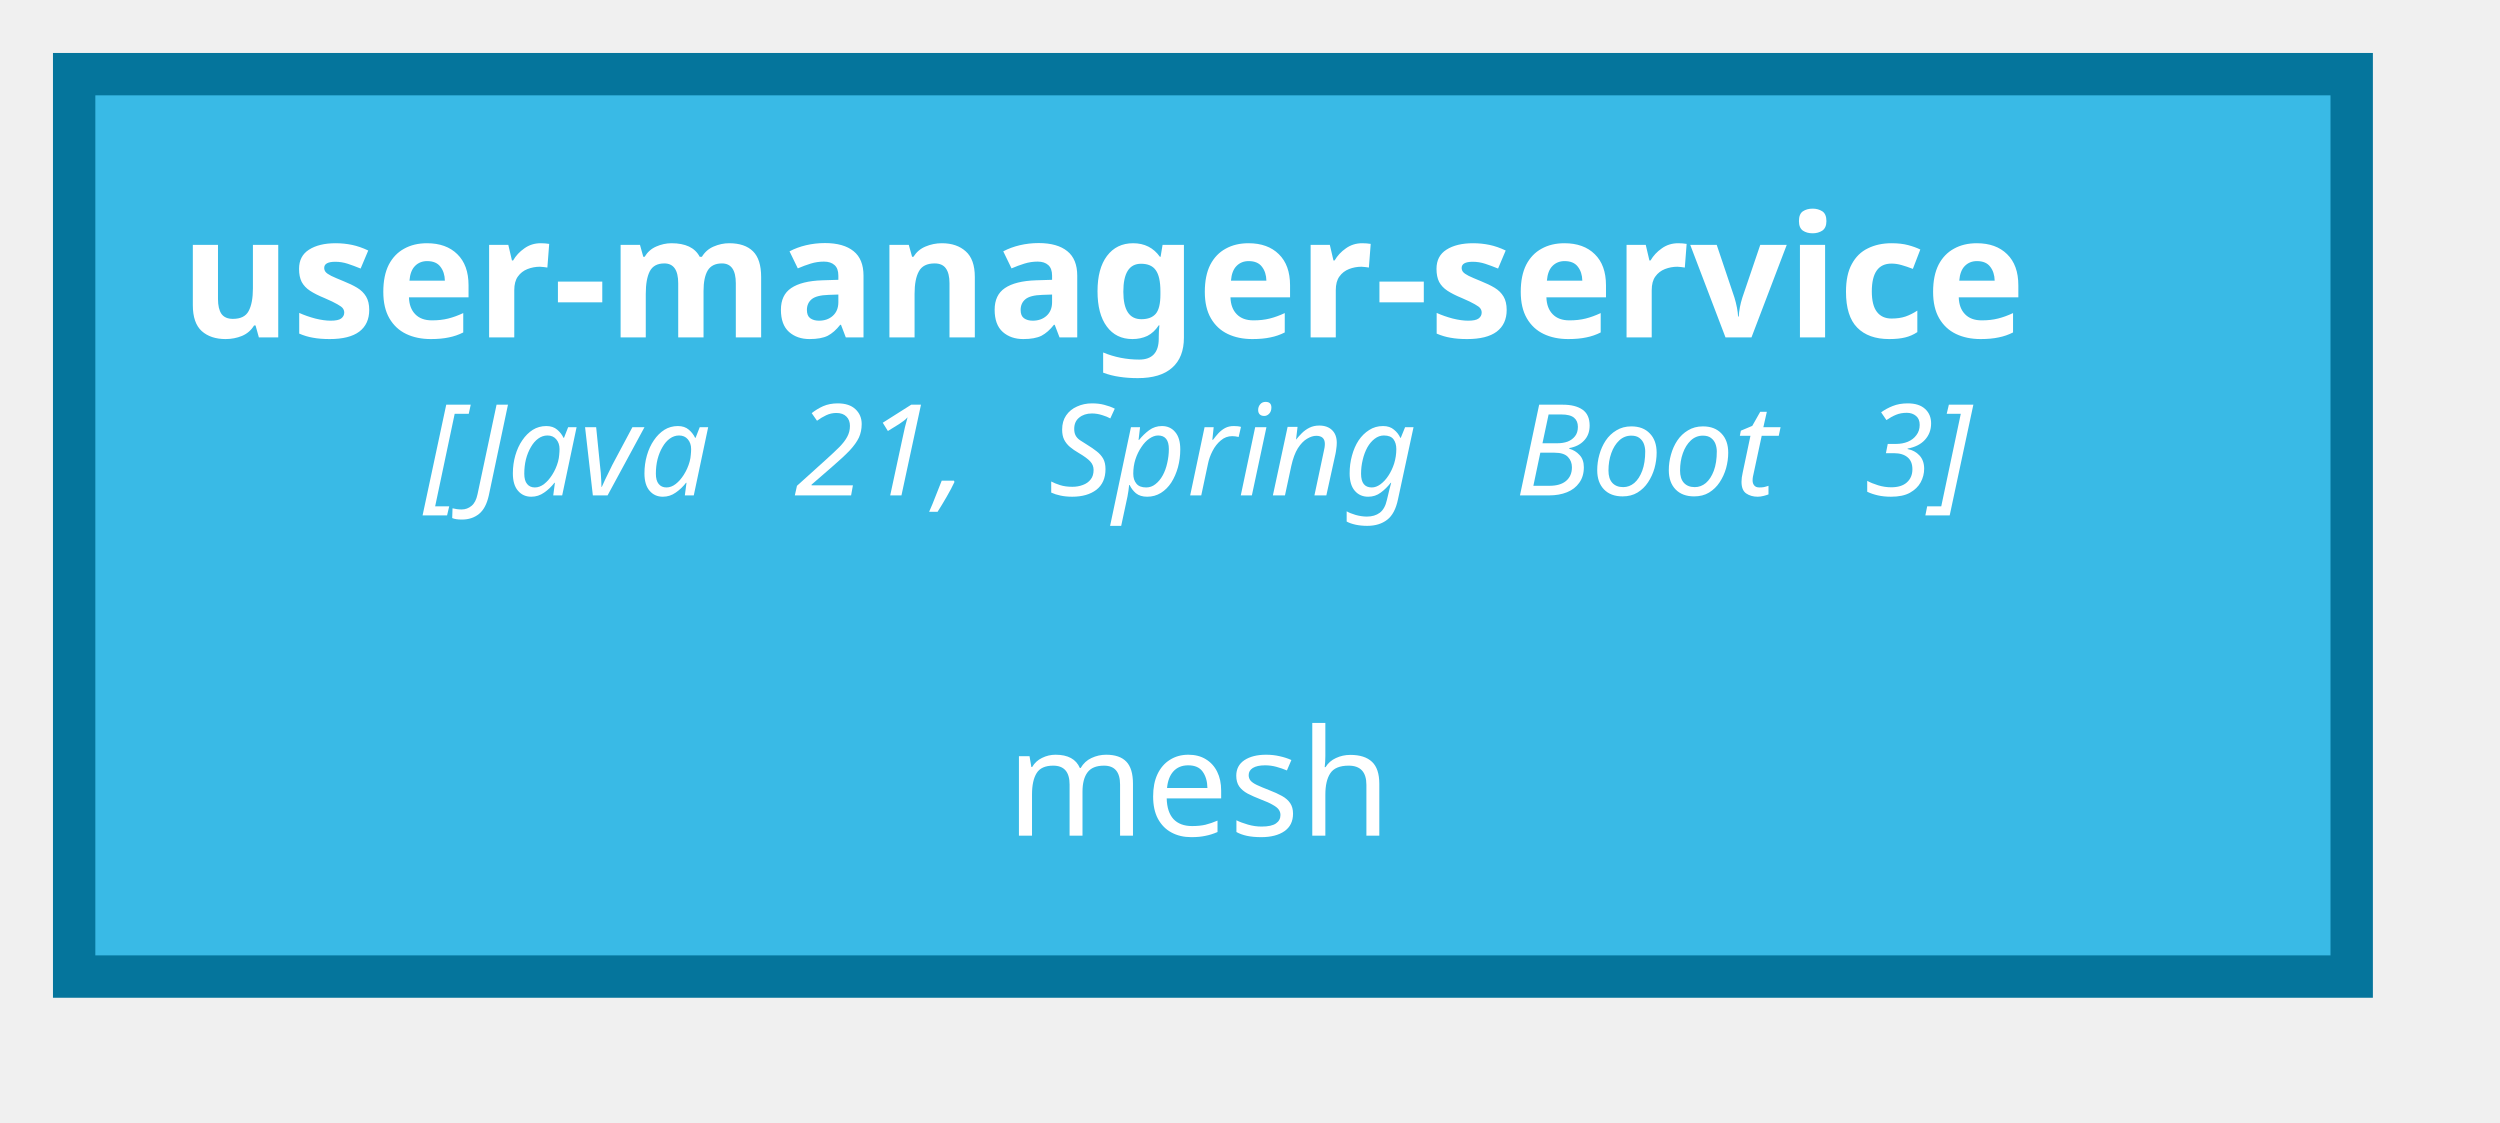
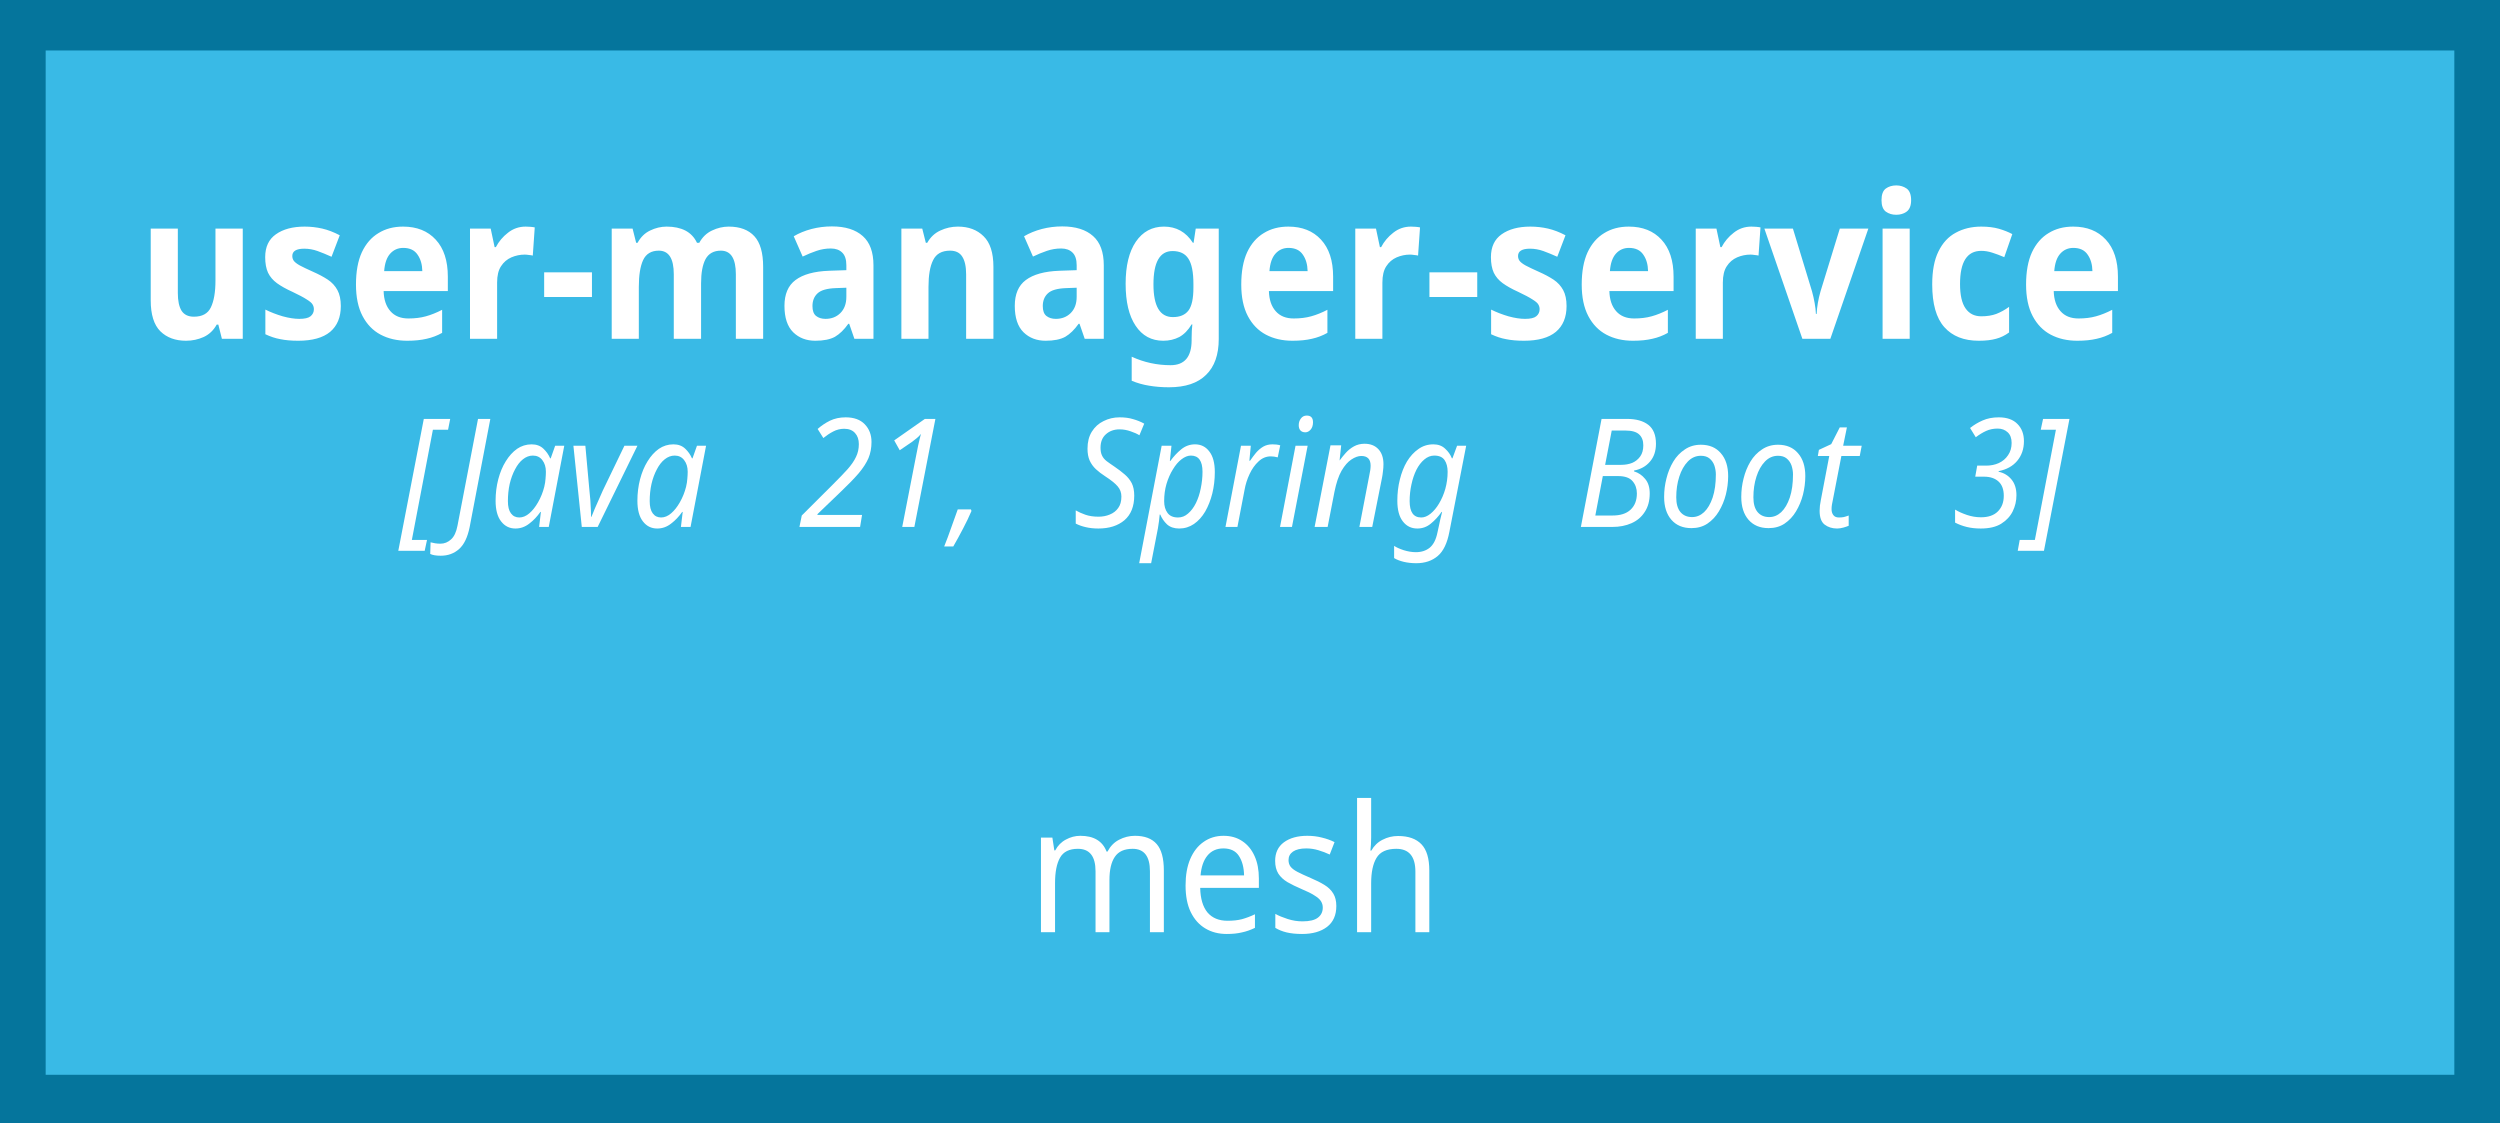
- <svg xmlns="http://www.w3.org/2000/svg" contentStyleType="text/css" height="106px" preserveAspectRatio="none" style="width:236px;height:106px;background:#FFFFFF;" version="1.1" viewBox="0 0 236 106" width="236px" zoomAndPan="magnify">
+ <svg xmlns="http://www.w3.org/2000/svg" contentStyleType="text/css" height="106px" preserveAspectRatio="none" style="width:236px;height:106px;background:#FFFFFF;" version="1.1" viewBox="5 5 219 89" width="236px" zoomAndPan="magnify">
  <defs />
  <g>
    <g id="elem_UserManagerService">
      <rect fill="#39BAE6" height="85.188" style="stroke:#05759C;stroke-width:4.0;" width="215" x="7" y="7" />
      <text fill="#FFFFFF" font-family="sans-serif" font-size="16" font-weight="bold" lengthAdjust="spacing" textLength="195" x="17" y="31.852">user-manager-service</text>
      <text fill="#FFFFFF" font-family="sans-serif" font-size="12" font-style="italic" lengthAdjust="spacing" textLength="31" x="40" y="46.764">[Java</text>
      <text fill="#FFFFFF" font-family="sans-serif" font-size="12" font-style="italic" lengthAdjust="spacing" textLength="4" x="71" y="46.764"> </text>
      <text fill="#FFFFFF" font-family="sans-serif" font-size="12" font-style="italic" lengthAdjust="spacing" textLength="20" x="75" y="46.764">21,</text>
      <text fill="#FFFFFF" font-family="sans-serif" font-size="12" font-style="italic" lengthAdjust="spacing" textLength="4" x="95" y="46.764"> </text>
      <text fill="#FFFFFF" font-family="sans-serif" font-size="12" font-style="italic" lengthAdjust="spacing" textLength="40" x="99" y="46.764">Spring</text>
      <text fill="#FFFFFF" font-family="sans-serif" font-size="12" font-style="italic" lengthAdjust="spacing" textLength="4" x="139" y="46.764"> </text>
      <text fill="#FFFFFF" font-family="sans-serif" font-size="12" font-style="italic" lengthAdjust="spacing" textLength="29" x="143" y="46.764">Boot</text>
      <text fill="#FFFFFF" font-family="sans-serif" font-size="12" font-style="italic" lengthAdjust="spacing" textLength="4" x="172" y="46.764"> </text>
      <text fill="#FFFFFF" font-family="sans-serif" font-size="12" font-style="italic" lengthAdjust="spacing" textLength="13" x="176" y="46.764">3]</text>
      <text fill="#FFFFFF" font-family="sans-serif" font-size="14" lengthAdjust="spacing" textLength="4" x="112.5" y="62.589"> </text>
      <text fill="#FFFFFF" font-family="sans-serif" font-size="14" lengthAdjust="spacing" textLength="39" x="95" y="78.886">mesh</text>
    </g>
  </g>
</svg>
